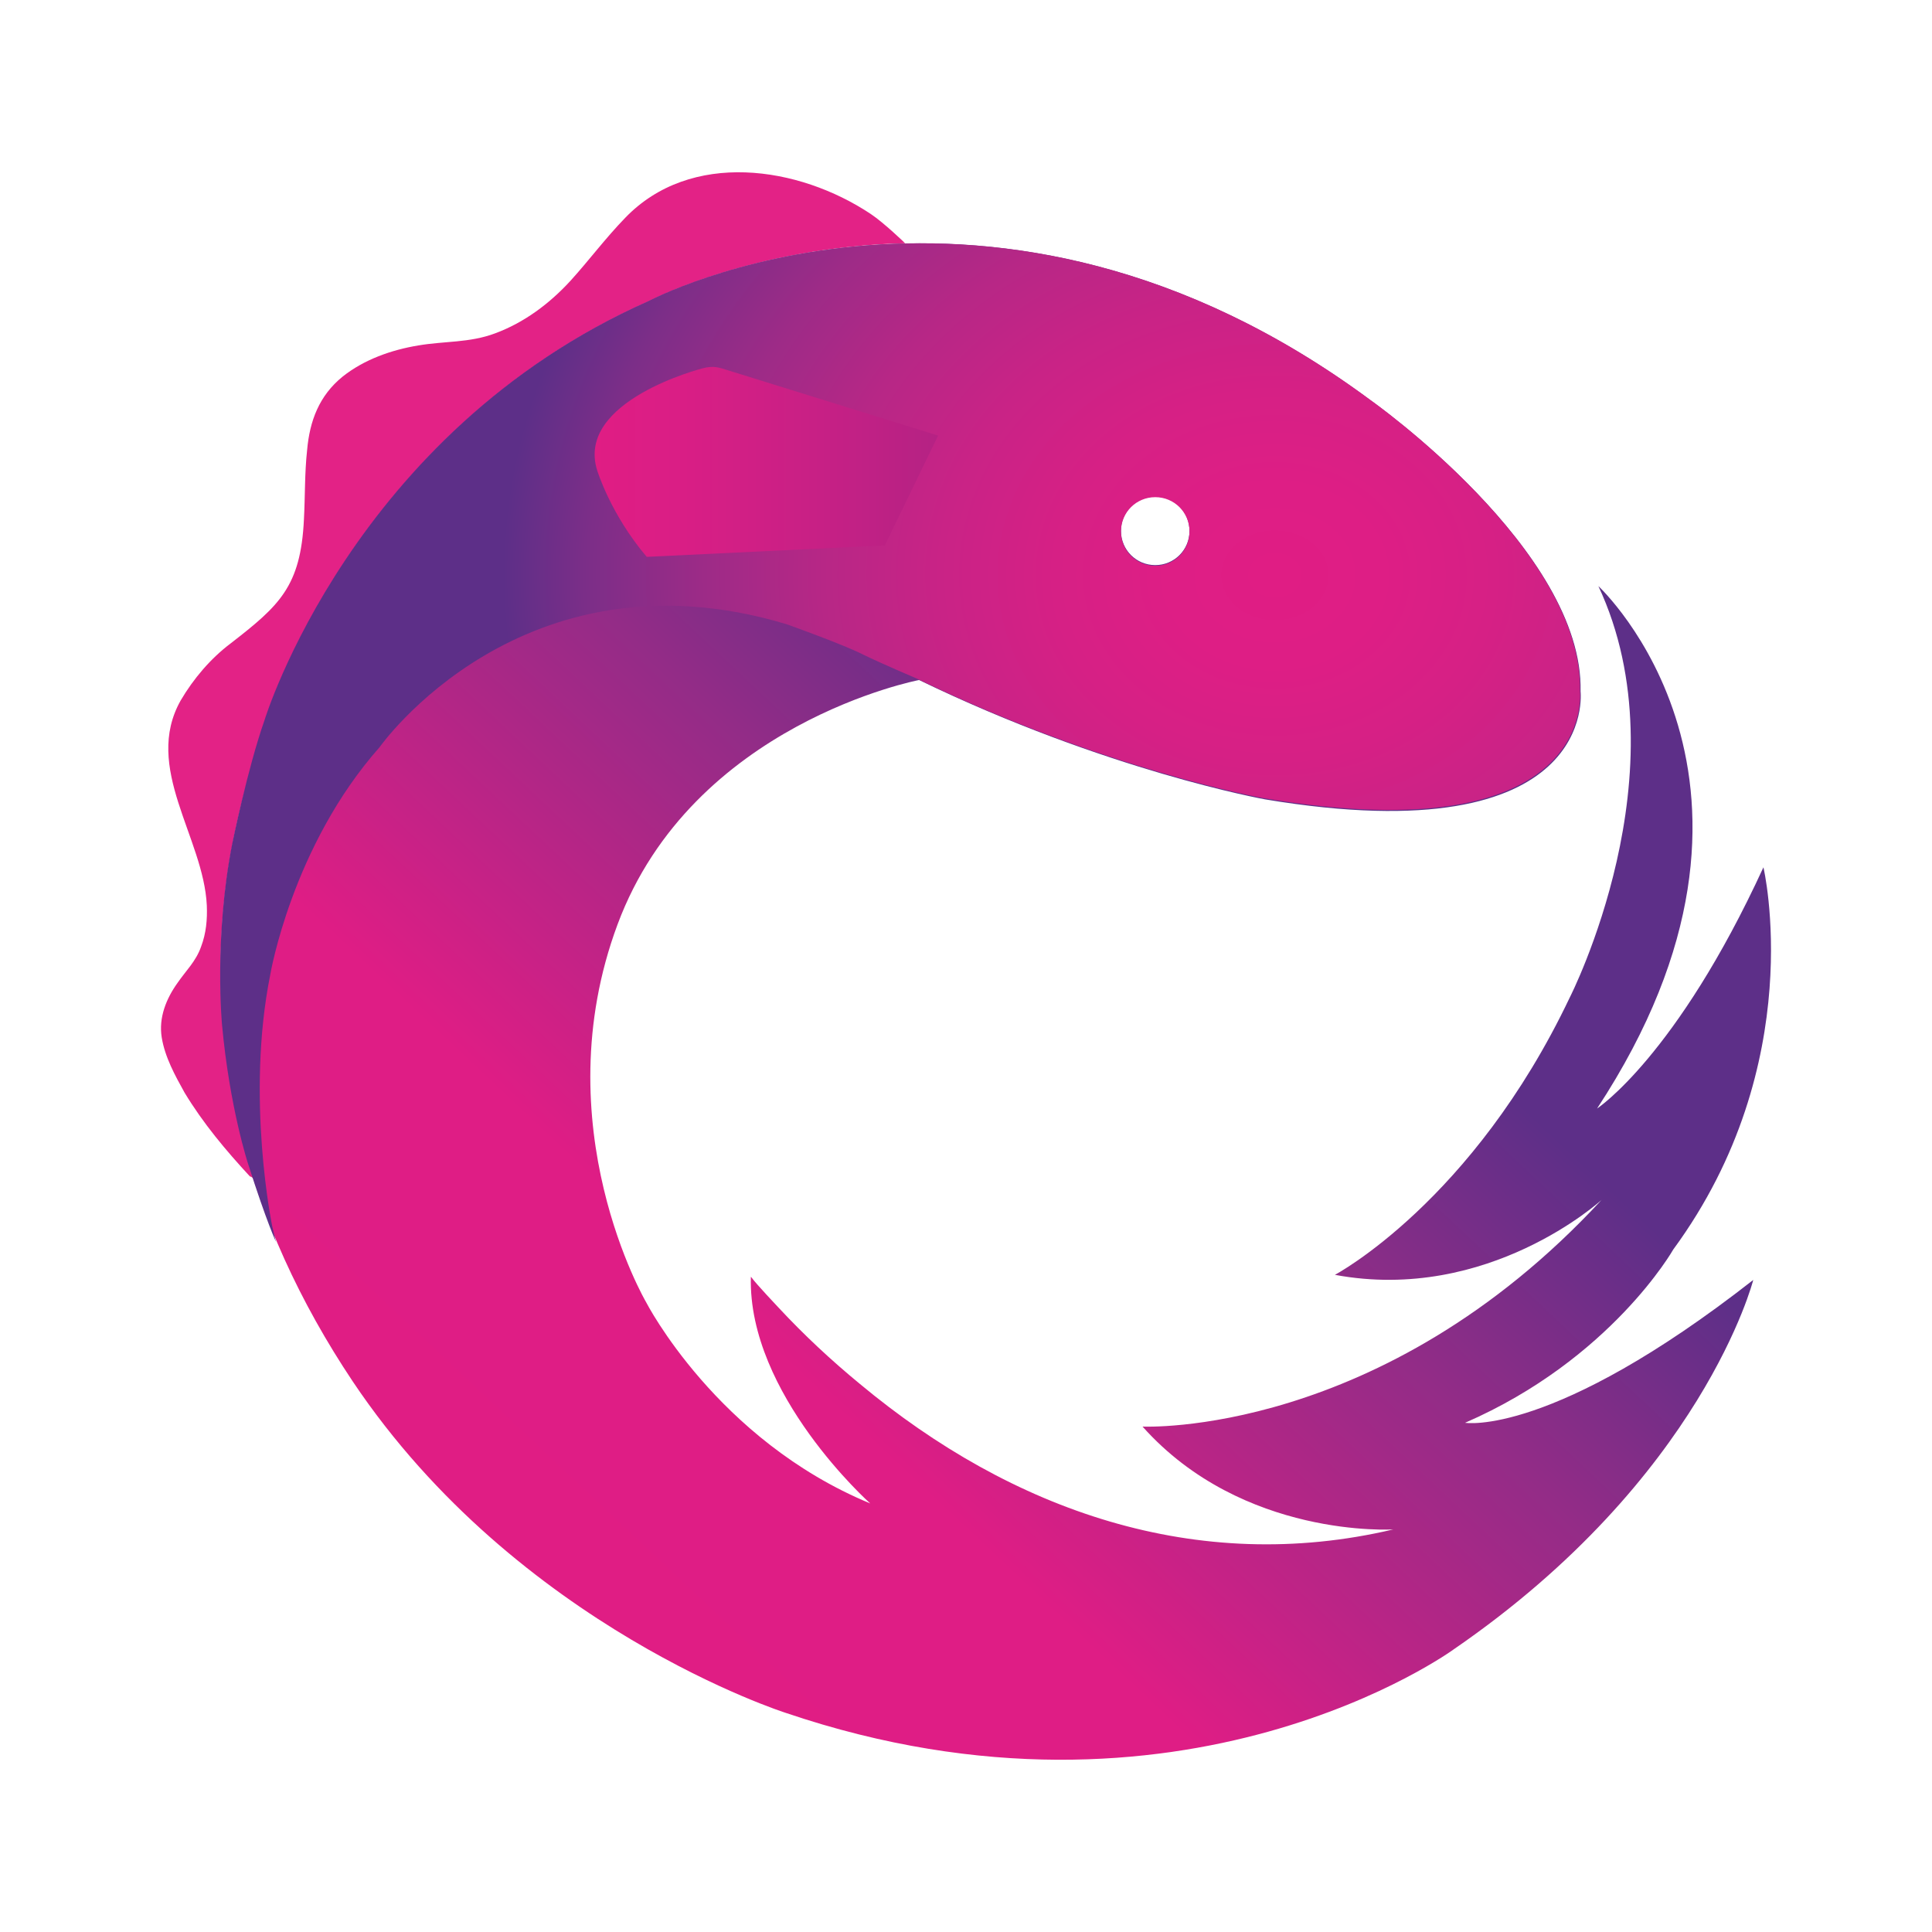
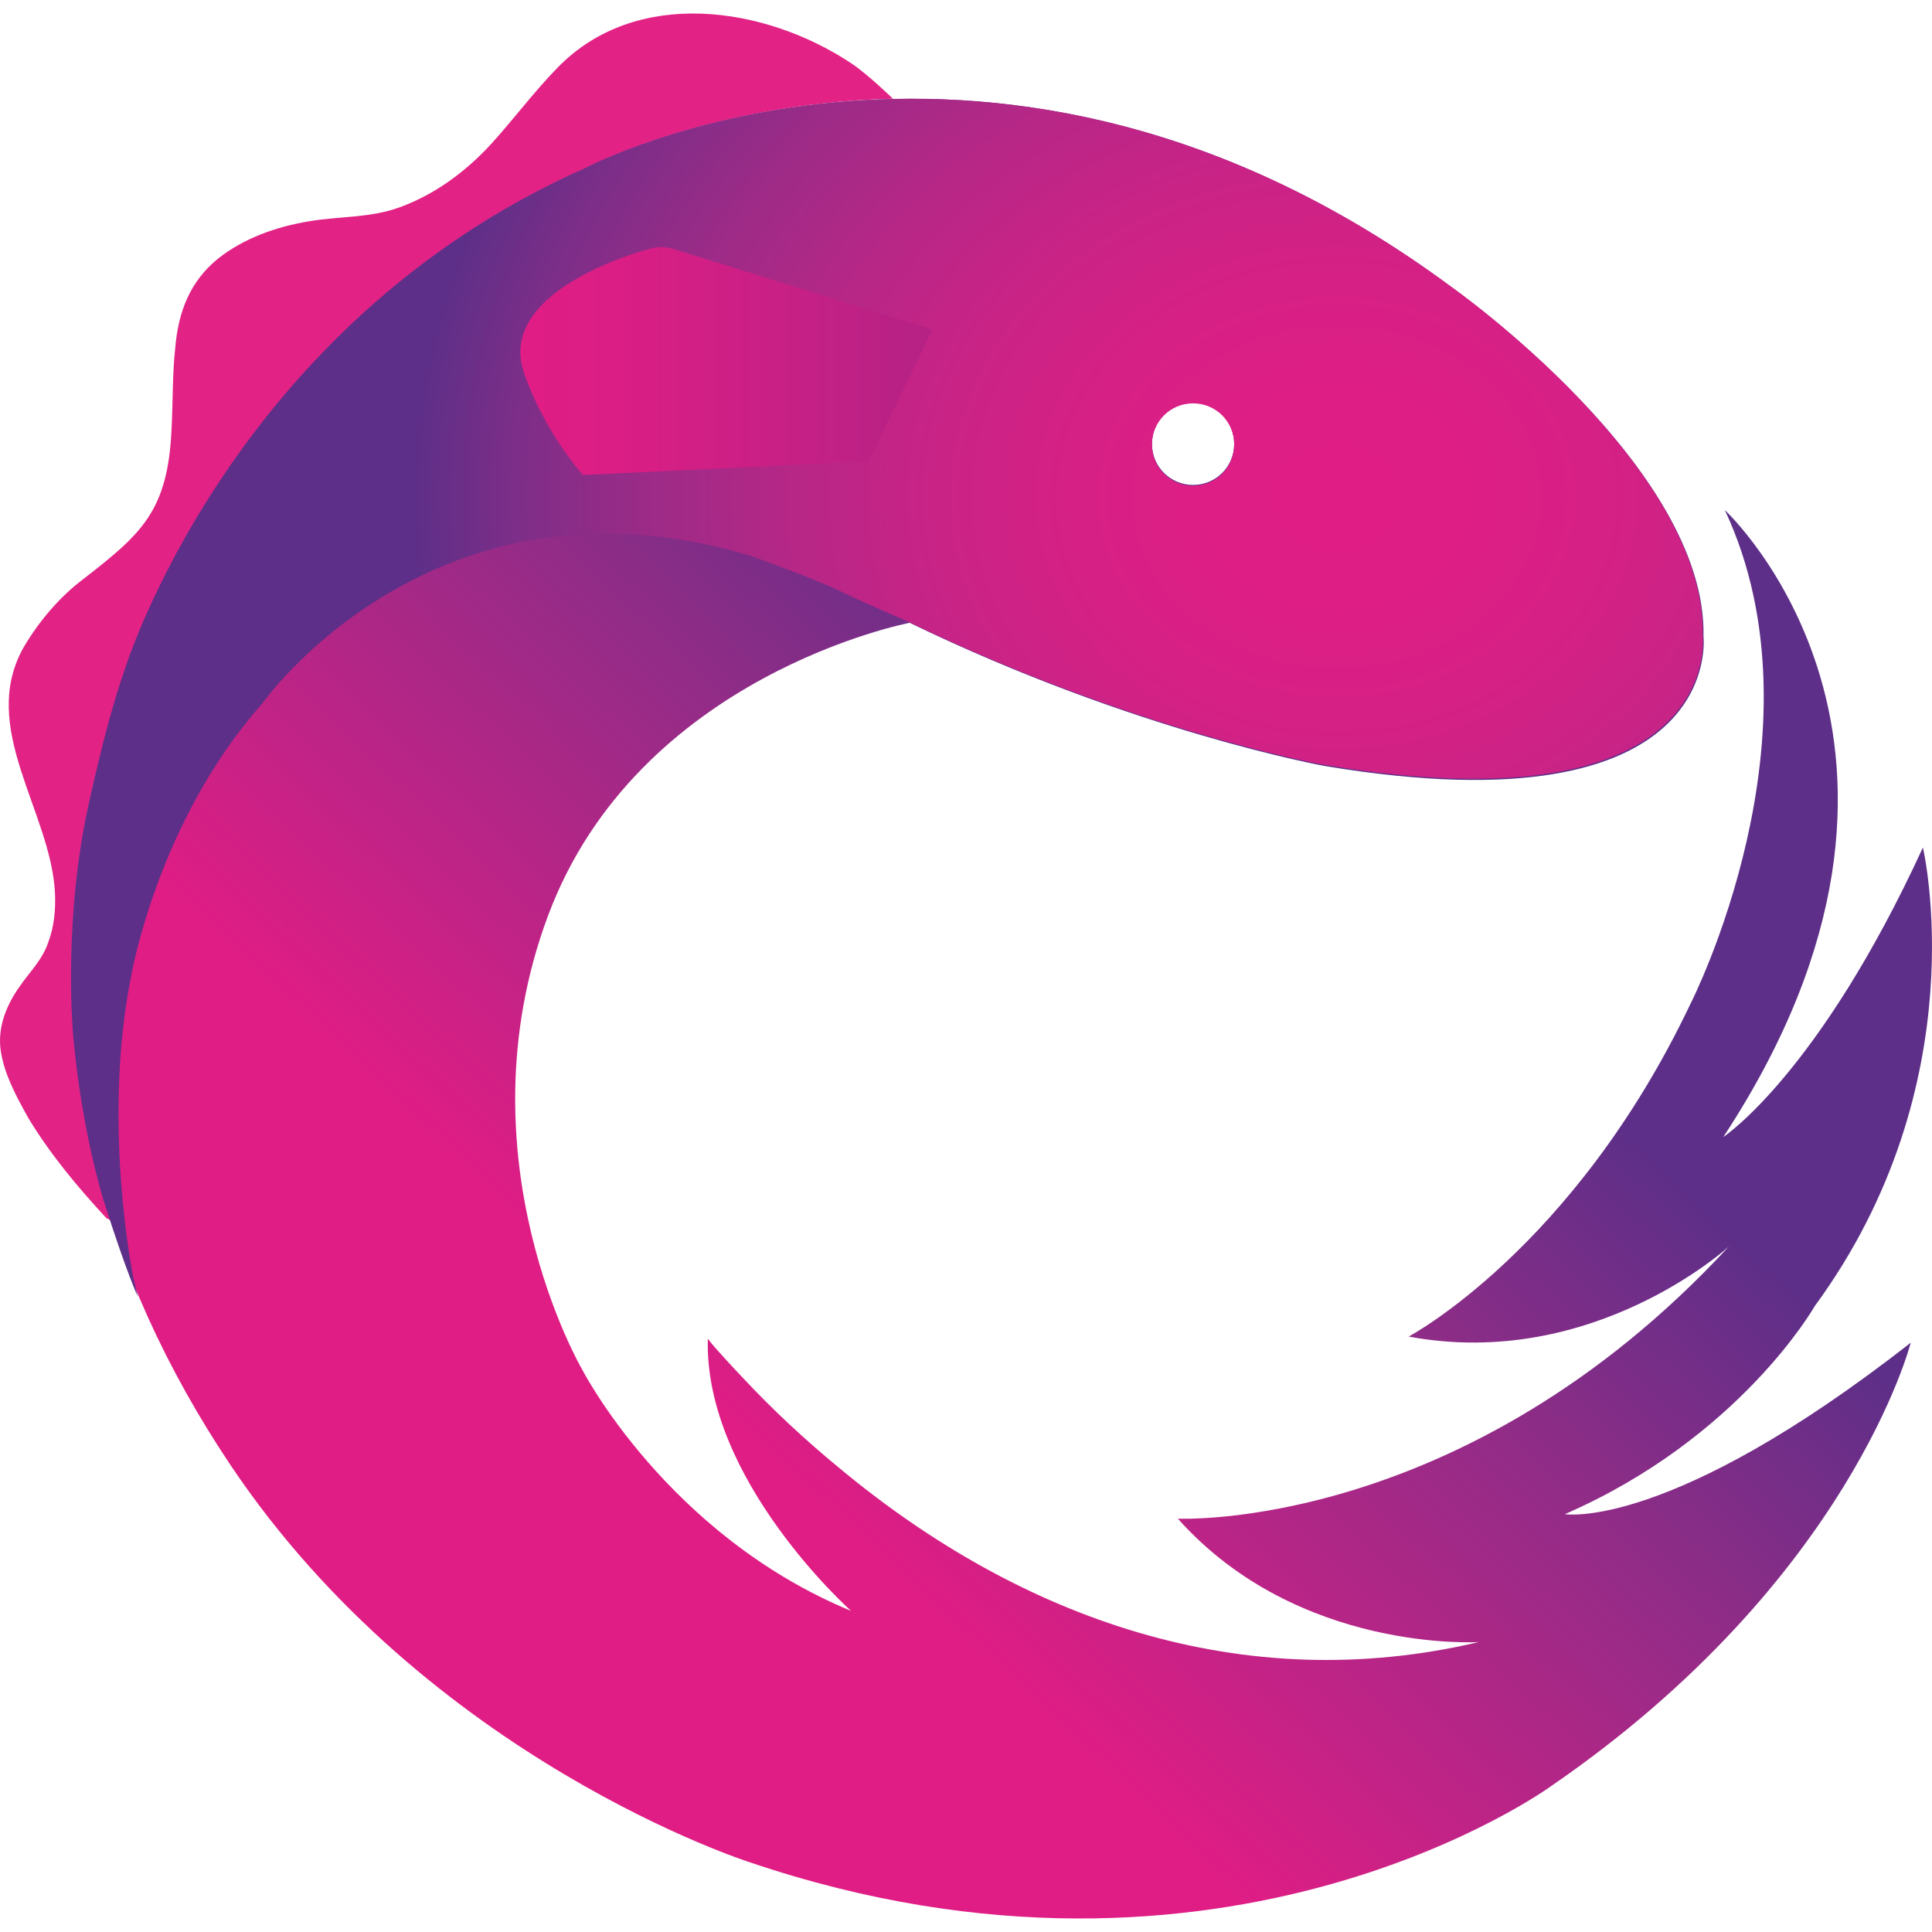
<svg xmlns="http://www.w3.org/2000/svg" viewBox="0 0 48 48" width="48px" height="48px">
-   <defs />
-   <linearGradient id="a" gradientUnits="userSpaceOnUse" x1="53.496" x2="177.932" y1="247.701" y2="115.323" gradientTransform="matrix(0.157724, 0, 0, 0.157724, 1.636274, 1.642477)">
+   <linearGradient id="a" gradientUnits="userSpaceOnUse" x1="53.496" x2="177.932" y1="247.701" y2="115.323" gradientTransform="matrix(0.189268, 0, 0, 0.189268, 1.163559, 1.114994)">
    <stop offset="0" stop-color="#e01d84" />
    <stop offset="0.401" stop-color="#df1d85" />
    <stop offset="0.77" stop-color="#932c87" />
    <stop offset="1" stop-color="#5d2f88" />
  </linearGradient>
-   <radialGradient id="b" cx="190.456" cy="80.2" gradientTransform="matrix(0.157724, 0.000377, -0.000315, 0.131888, 1.661513, 3.643194)" gradientUnits="userSpaceOnUse" r="121.582">
+   <radialGradient id="b" cx="190.456" cy="80.2" gradientTransform="matrix(0.189268, 0.000452, -0.000378, 0.158265, 1.193846, 3.515839)" gradientUnits="userSpaceOnUse" r="121.582">
    <stop offset="0" stop-color="#e01d84" />
    <stop offset="0.139" stop-color="#de1e85" />
    <stop offset="0.285" stop-color="#d62085" />
    <stop offset="0.434" stop-color="#c92386" />
    <stop offset="0.586" stop-color="#b72786" />
    <stop offset="0.739" stop-color="#9d2b87" />
    <stop offset="0.891" stop-color="#7c2e88" />
    <stop offset="1" stop-color="#5d2f88" />
  </radialGradient>
-   <linearGradient id="c" gradientUnits="userSpaceOnUse" x1="83.212" x2="137.371" y1="62.336" y2="62.336" gradientTransform="matrix(0.157724, 0, 0, 0.157724, 1.636274, 1.642477)">
+   <linearGradient id="c" gradientUnits="userSpaceOnUse" x1="83.212" x2="137.371" y1="62.336" y2="62.336" gradientTransform="matrix(0.189268, 0, 0, 0.189268, 1.163559, 1.114994)">
    <stop offset="0" stop-color="#e01d84" />
    <stop offset="0.238" stop-color="#da1e85" />
    <stop offset="0.658" stop-color="#c72085" />
    <stop offset="0.999" stop-color="#b52284" />
  </linearGradient>
-   <path d="M 6.305 29.292 C 5.485 26.737 5.248 24.04 5.721 21.264 C 5.926 20.112 6.242 19.008 6.589 17.889 C 6.589 17.889 8.765 10.744 16.131 7.479 C 16.131 7.479 18.67 6.138 22.487 6.043 C 22.487 6.043 21.967 5.539 21.636 5.318 C 19.838 4.119 17.156 3.725 15.532 5.413 C 15.043 5.917 14.633 6.469 14.175 6.974 C 13.655 7.542 13.024 8.015 12.298 8.283 C 11.667 8.52 11.037 8.472 10.39 8.583 C 9.727 8.693 9.049 8.93 8.513 9.356 C 7.929 9.829 7.693 10.46 7.63 11.185 C 7.567 11.753 7.582 12.337 7.551 12.904 C 7.472 14.576 6.936 15.049 5.737 15.98 C 5.232 16.359 4.807 16.863 4.491 17.399 C 3.545 19.071 5.059 20.806 5.138 22.494 C 5.153 22.841 5.122 23.188 4.996 23.519 C 4.87 23.882 4.617 24.119 4.412 24.418 C 4.128 24.813 3.939 25.286 4.018 25.775 C 4.097 26.264 4.349 26.721 4.586 27.147 C 5.043 27.904 5.611 28.582 6.21 29.229 C 6.242 29.229 6.273 29.26 6.305 29.292" fill="#e32286" style="" />
-   <path d="M 36.399 35.349 C 40.026 33.771 41.572 31.043 41.572 31.043 C 44.963 26.421 43.812 21.548 43.812 21.548 C 41.651 26.248 39.679 27.541 39.679 27.541 C 44.995 19.45 39.711 14.561 39.711 14.561 C 41.872 19.166 39.001 24.781 39.001 24.781 C 36.588 29.86 33.165 31.673 33.165 31.673 C 36.982 32.383 39.79 29.812 39.79 29.812 C 34.317 35.727 28.386 35.443 28.386 35.443 C 30.878 38.235 34.616 37.998 34.616 37.998 C 29.727 39.15 25.137 37.525 21.367 34.386 C 20.658 33.803 19.98 33.172 19.349 32.494 C 19.349 32.494 18.781 31.894 18.67 31.737 L 18.655 31.721 C 18.576 34.639 21.62 37.352 21.62 37.352 C 17.803 35.774 16.052 32.352 16.052 32.352 C 16.052 32.352 13.481 27.967 15.343 22.967 C 17.204 17.967 22.834 16.895 22.834 16.895 C 27.487 19.15 31.43 19.86 31.43 19.86 C 39.742 21.248 39.269 17.179 39.269 17.179 C 39.348 13.677 34.064 9.955 34.064 9.955 C 24.648 2.968 16.131 7.479 16.131 7.479 C 8.765 10.744 6.589 17.889 6.589 17.889 C 6.242 19.008 5.926 20.112 5.721 21.264 C 4.917 25.948 6.131 30.38 8.765 34.323 C 12.866 40.443 19.522 42.556 19.522 42.556 C 29.38 45.9 36.115 40.979 36.115 40.979 C 42.313 36.721 43.559 31.8 43.559 31.8 C 38.559 35.711 36.399 35.349 36.399 35.349 Z M 28.702 12.337 C 29.175 12.337 29.553 12.715 29.553 13.188 C 29.553 13.661 29.175 14.04 28.702 14.04 C 28.229 14.04 27.85 13.661 27.85 13.188 C 27.85 12.715 28.229 12.337 28.702 12.337 Z" fill="url(#a)" style="" />
-   <path d="M 39.253 17.163 C 39.332 13.661 34.049 9.939 34.049 9.939 C 24.632 2.968 16.115 7.479 16.115 7.479 C 8.75 10.744 6.573 17.889 6.573 17.889 C 6.147 19.103 5.769 20.964 5.769 20.964 C 5.311 23.298 5.516 25.459 5.516 25.459 C 5.706 27.525 6.163 28.913 6.163 28.913 C 6.636 30.396 6.857 30.853 6.857 30.853 C 6.841 30.806 6.762 30.459 6.762 30.459 C 6.762 30.459 6.1 27.273 6.715 24.213 C 6.715 24.213 7.251 21.027 9.428 18.567 C 9.428 18.567 12.961 13.535 19.538 15.507 C 19.538 15.507 20.957 16.012 21.446 16.264 C 21.935 16.501 22.787 16.863 22.787 16.863 C 27.44 19.119 31.383 19.829 31.383 19.829 C 39.727 21.232 39.253 17.163 39.253 17.163 Z M 28.702 14.056 C 28.229 14.056 27.85 13.677 27.85 13.204 C 27.85 12.731 28.229 12.352 28.702 12.352 C 29.175 12.352 29.553 12.731 29.553 13.204 C 29.553 13.677 29.175 14.056 28.702 14.056 Z" fill="url(#b)" style="" />
-   <path d="M 23.307 10.822 L 17.929 9.151 C 17.898 9.151 17.74 9.072 17.456 9.151 C 17.456 9.151 14.286 9.955 14.838 11.69 C 14.838 11.69 15.169 12.778 16.068 13.835 L 21.983 13.551 L 23.307 10.822 Z" fill="url(#c)" style="" />
+   <g transform="matrix(1, 0, 0, 1, -4.000012, -3.944377)">
+     <path d="M 6.766 34.294 C 5.782 31.228 5.498 27.992 6.065 24.661 C 6.311 23.278 6.69 21.953 7.107 20.611 C 7.107 20.611 9.718 12.037 18.557 8.119 C 18.557 8.119 21.604 6.51 26.184 6.396 C 26.184 6.396 25.56 5.791 25.163 5.526 C 23.005 4.087 19.787 3.614 17.838 5.64 C 17.252 6.244 16.76 6.907 16.21 7.513 C 15.586 8.194 14.829 8.762 13.958 9.084 C 13.2 9.368 12.444 9.31 11.668 9.444 C 10.872 9.576 10.059 9.86 9.416 10.371 C 8.715 10.939 8.432 11.696 8.356 12.566 C 8.28 13.248 8.298 13.948 8.261 14.629 C 8.166 16.635 7.523 17.203 6.084 18.32 C 5.478 18.775 4.968 19.38 4.589 20.023 C 3.454 22.029 5.271 24.111 5.366 26.137 C 5.384 26.553 5.346 26.969 5.195 27.367 C 5.044 27.802 4.74 28.087 4.494 28.445 C 4.154 28.919 3.927 29.487 4.022 30.074 C 4.116 30.661 4.419 31.209 4.703 31.72 C 5.252 32.629 5.933 33.442 6.652 34.219 C 6.69 34.219 6.728 34.256 6.766 34.294" fill="#e32286" style="" />
+     <path d="M 42.879 41.563 C 47.231 39.669 49.086 36.395 49.086 36.395 C 53.155 30.849 51.774 25.001 51.774 25.001 C 49.181 30.641 46.815 32.193 46.815 32.193 C 53.194 22.484 46.853 16.617 46.853 16.617 C 49.446 22.143 46.001 28.881 46.001 28.881 C 43.105 34.976 38.998 37.151 38.998 37.151 C 43.578 38.003 46.948 34.918 46.948 34.918 C 40.38 42.016 33.263 41.675 33.263 41.675 C 36.253 45.026 40.739 44.741 40.739 44.741 C 34.872 46.124 29.364 44.174 24.84 40.407 C 23.989 39.707 23.176 38.95 22.419 38.137 C 22.419 38.137 21.737 37.417 21.604 37.228 L 21.586 37.209 C 21.491 40.711 25.144 43.966 25.144 43.966 C 20.564 42.073 18.462 37.966 18.462 37.966 C 18.462 37.966 15.377 32.704 17.612 26.704 C 19.845 20.704 26.601 19.418 26.601 19.418 C 32.184 22.124 36.916 22.976 36.916 22.976 C 46.89 24.641 46.323 19.759 46.323 19.759 C 46.417 15.556 40.077 11.09 40.077 11.09 C 28.777 2.706 18.557 8.119 18.557 8.119 C 9.718 12.037 7.107 20.611 7.107 20.611 C 6.69 21.953 6.311 23.278 6.065 24.661 C 5.1 30.281 6.557 35.6 9.718 40.331 C 14.639 47.675 22.626 50.211 22.626 50.211 C 34.456 54.224 42.538 48.319 42.538 48.319 C 49.975 43.209 51.471 37.304 51.471 37.304 C 45.471 41.997 42.879 41.563 42.879 41.563 Z M 33.642 13.948 C 34.21 13.948 34.663 14.402 34.663 14.97 C 34.663 15.537 34.21 15.992 33.642 15.992 C 33.075 15.992 32.62 15.537 32.62 14.97 C 32.62 14.402 33.075 13.948 33.642 13.948 Z" fill="url(#a)" style="" />
+     <path d="M 46.303 19.74 C 46.398 15.537 40.059 11.071 40.059 11.071 C 28.758 2.706 18.538 8.119 18.538 8.119 C 9.7 12.037 7.088 20.611 7.088 20.611 C 6.576 22.067 6.123 24.301 6.123 24.301 C 5.573 27.101 5.819 29.695 5.819 29.695 C 6.047 32.174 6.596 33.839 6.596 33.839 C 7.163 35.619 7.428 36.167 7.428 36.167 C 7.409 36.111 7.314 35.695 7.314 35.695 C 7.314 35.695 6.52 31.871 7.258 28.199 C 7.258 28.199 7.901 24.376 10.514 21.424 C 10.514 21.424 14.753 15.386 22.645 17.752 C 22.645 17.752 24.348 18.358 24.935 18.661 C 25.522 18.945 26.544 19.38 26.544 19.38 C 32.128 22.087 36.859 22.939 36.859 22.939 C 46.872 24.622 46.303 19.74 46.303 19.74 Z M 33.642 16.011 C 33.075 16.011 32.62 15.556 32.62 14.989 C 32.62 14.421 33.075 13.966 33.642 13.966 C 34.21 13.966 34.663 14.421 34.663 14.989 C 34.663 15.556 34.21 16.011 33.642 16.011 Z" fill="url(#b)" style="" />
+     <path d="M 27.168 12.13 L 20.715 10.125 C 20.678 10.125 20.488 10.03 20.147 10.125 C 20.147 10.125 16.343 11.09 17.006 13.172 C 17.006 13.172 17.403 14.478 18.482 15.746 L 25.579 15.405 L 27.168 12.13 Z" fill="url(#c)" style="" />
+   </g>
</svg>
